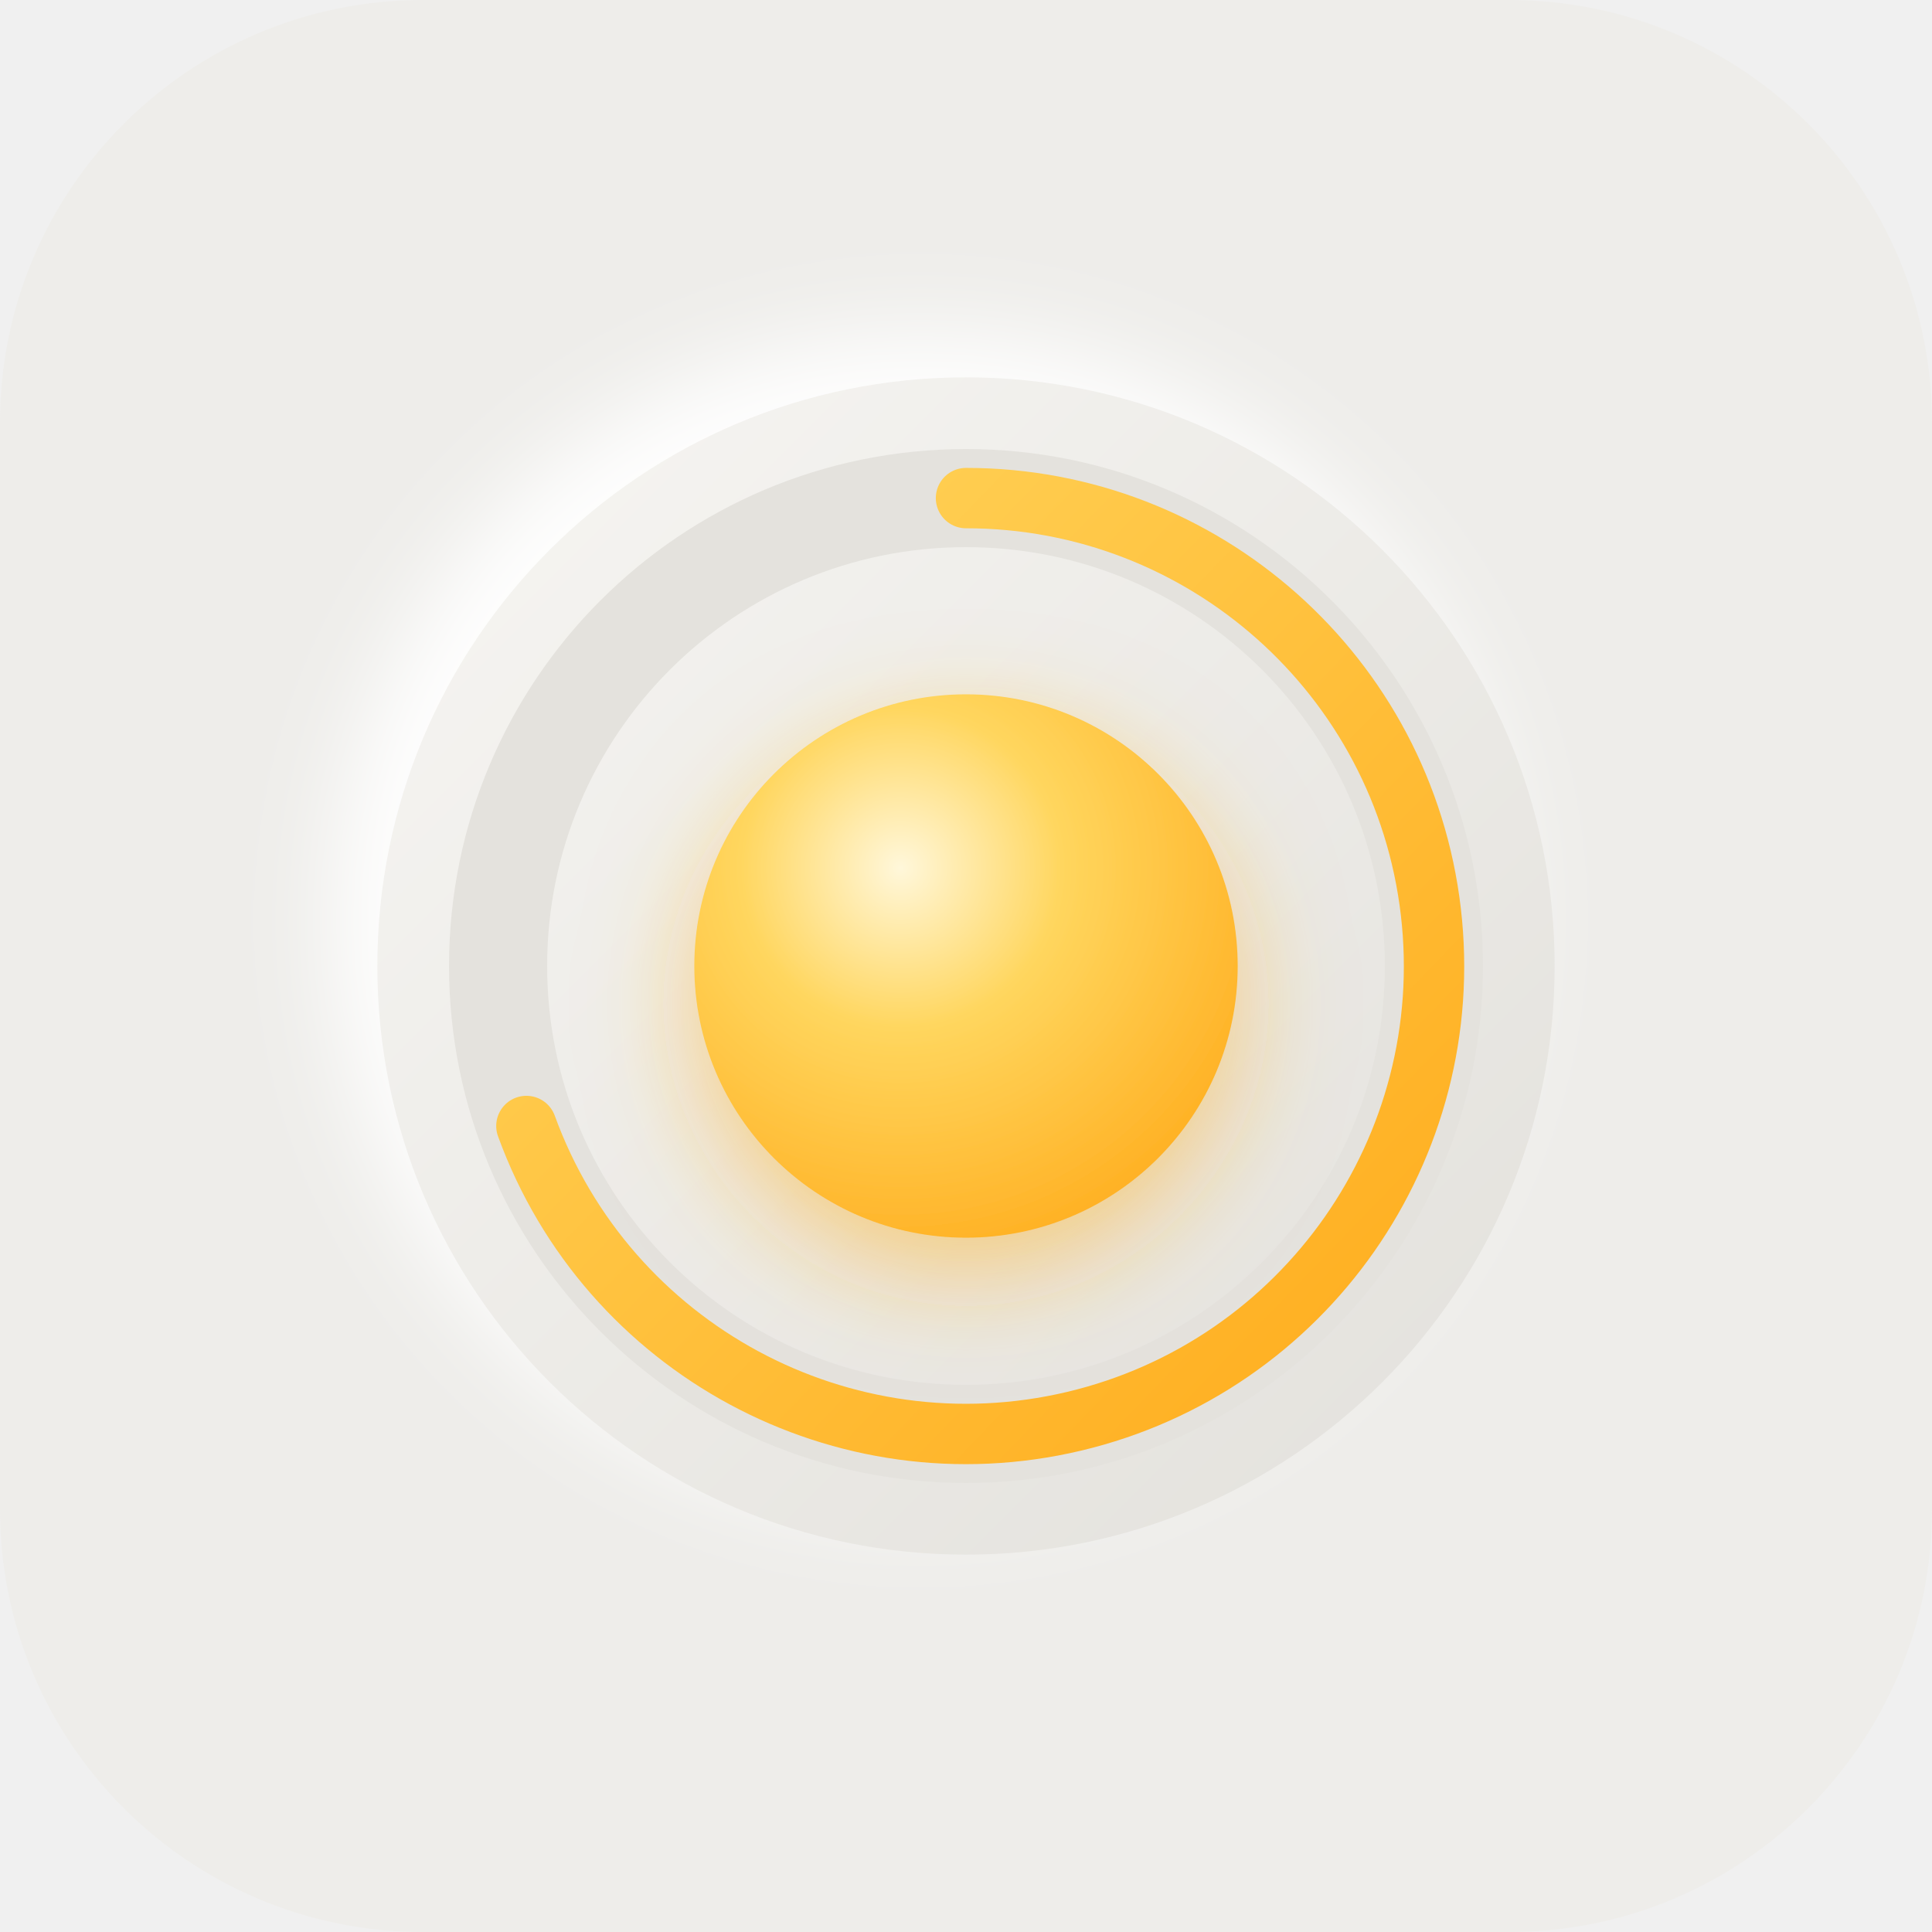
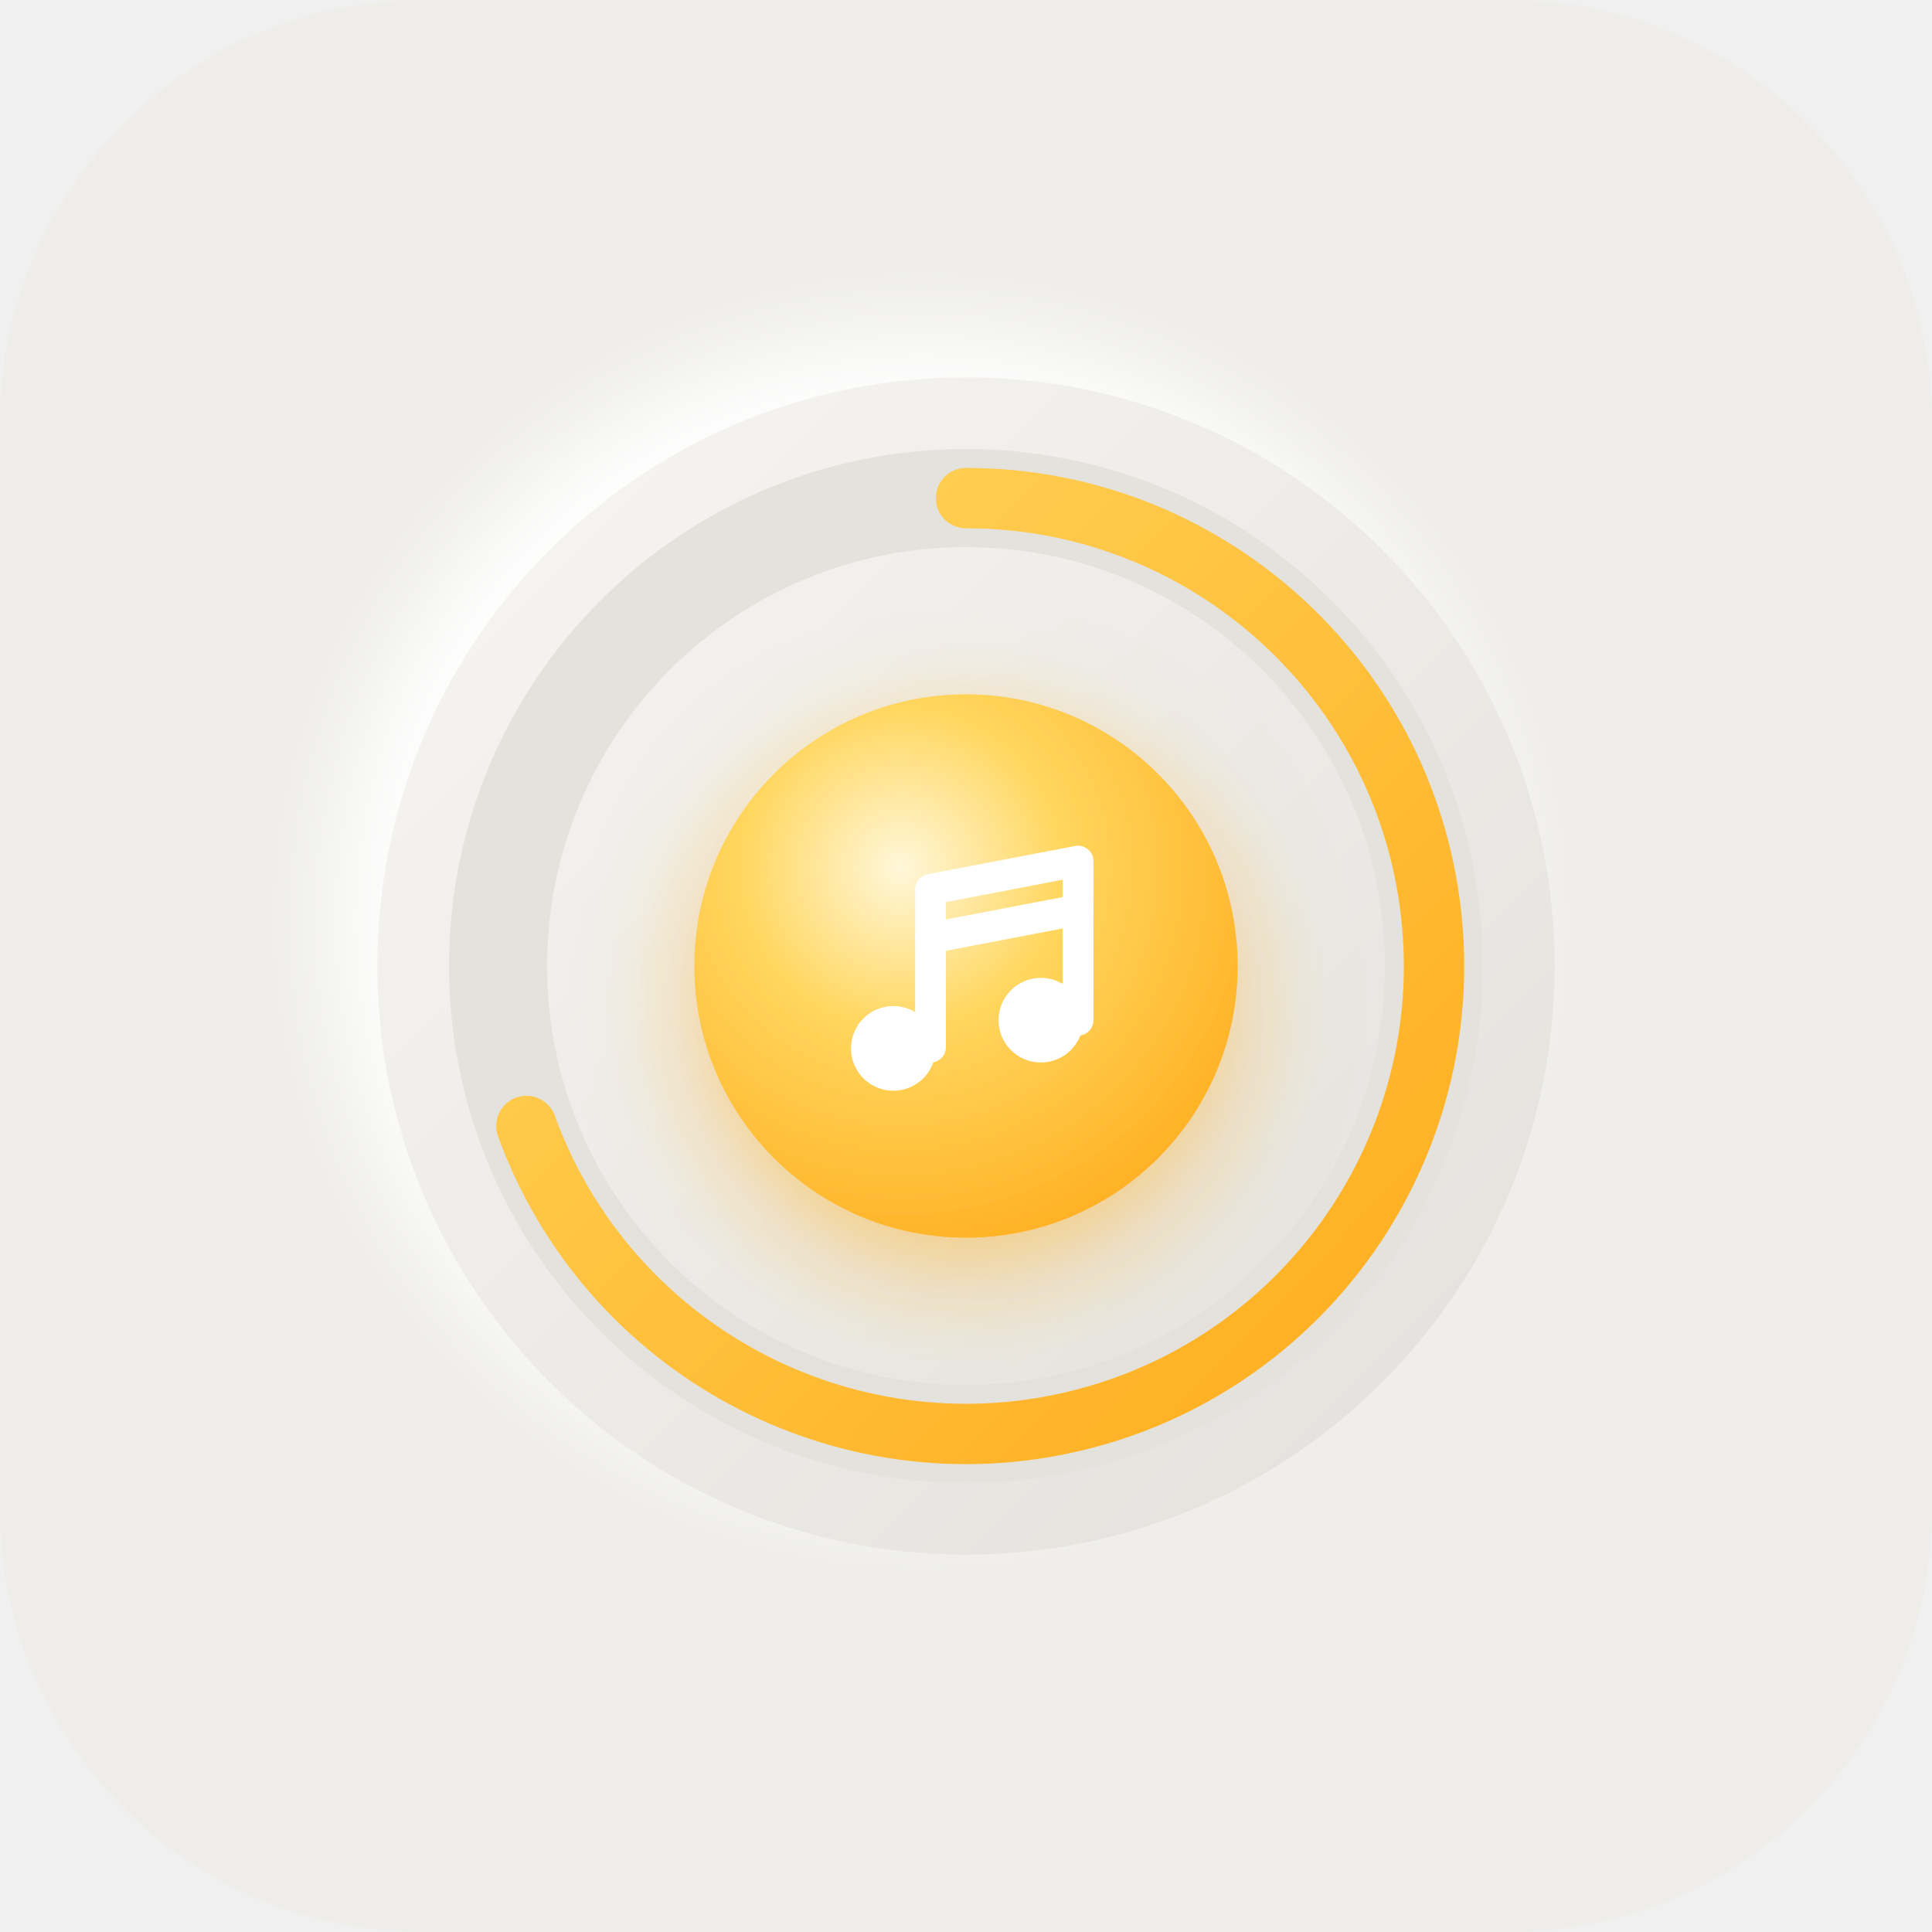
<svg xmlns="http://www.w3.org/2000/svg" viewBox="0 0 512 512">
  <defs>
    <linearGradient id="disc" x1="0" y1="0" x2="1" y2="1">
      <stop offset="0" stop-color="#F7F6F3" />
      <stop offset="1" stop-color="#E2E0DB" />
    </linearGradient>
    <linearGradient id="arc" x1="0" y1="0" x2="1" y2="1">
      <stop offset="0" stop-color="#FFD65E" />
      <stop offset="1" stop-color="#FFAC1C" />
    </linearGradient>
    <radialGradient id="orb" cx="38%" cy="32%" r="78%">
      <stop offset="0" stop-color="#FFF7DA" />
      <stop offset=".38" stop-color="#FFD65E" />
      <stop offset="1" stop-color="#FFAC1C" />
    </radialGradient>
    <filter id="raise" x="-30%" y="-30%" width="160%" height="160%">
      <feDropShadow dx="14" dy="14" stdDeviation="14" flood-color="#A39A88" flood-opacity=".45" />
      <feDropShadow dx="-12" dy="-12" stdDeviation="12" flood-color="#FFFFFF" flood-opacity=".95" />
    </filter>
    <filter id="glow" x="-50%" y="-50%" width="200%" height="200%">
      <feDropShadow dx="0" dy="10" stdDeviation="14" flood-color="#FFB224" flood-opacity=".5" />
    </filter>
  </defs>
  <rect class="bg" width="512" height="512" rx="112" fill="#EEEDEA" />
  <circle cx="256" cy="256" r="156" fill="url(#disc)" filter="url(#raise)" />
  <circle cx="256" cy="256" r="124" fill="none" stroke="#E4E2DD" stroke-width="26" />
  <path d="M256 132A124 124 0 1 1 139.5 298.4" fill="none" stroke="url(#arc)" stroke-width="16" stroke-linecap="round" />
  <circle cx="256" cy="256" r="72" fill="url(#orb)" filter="url(#glow)" />
+   <g transform="translate(216 218) scale(3.4)" fill="none" stroke="#fff" stroke-width="2.4" stroke-linecap="round" stroke-linejoin="round">
+     <path d="M9 17.5V5.2l11.5-2.2v12.4" />
+     <path d="M9 9l11.5-2.2" />
+     <circle cx="6.1" cy="17.6" r="3.3" fill="#fff" stroke="none" />
+     <circle cx="17.6" cy="15.4" r="3.3" fill="#fff" stroke="none" />
+   </g>
</svg>
